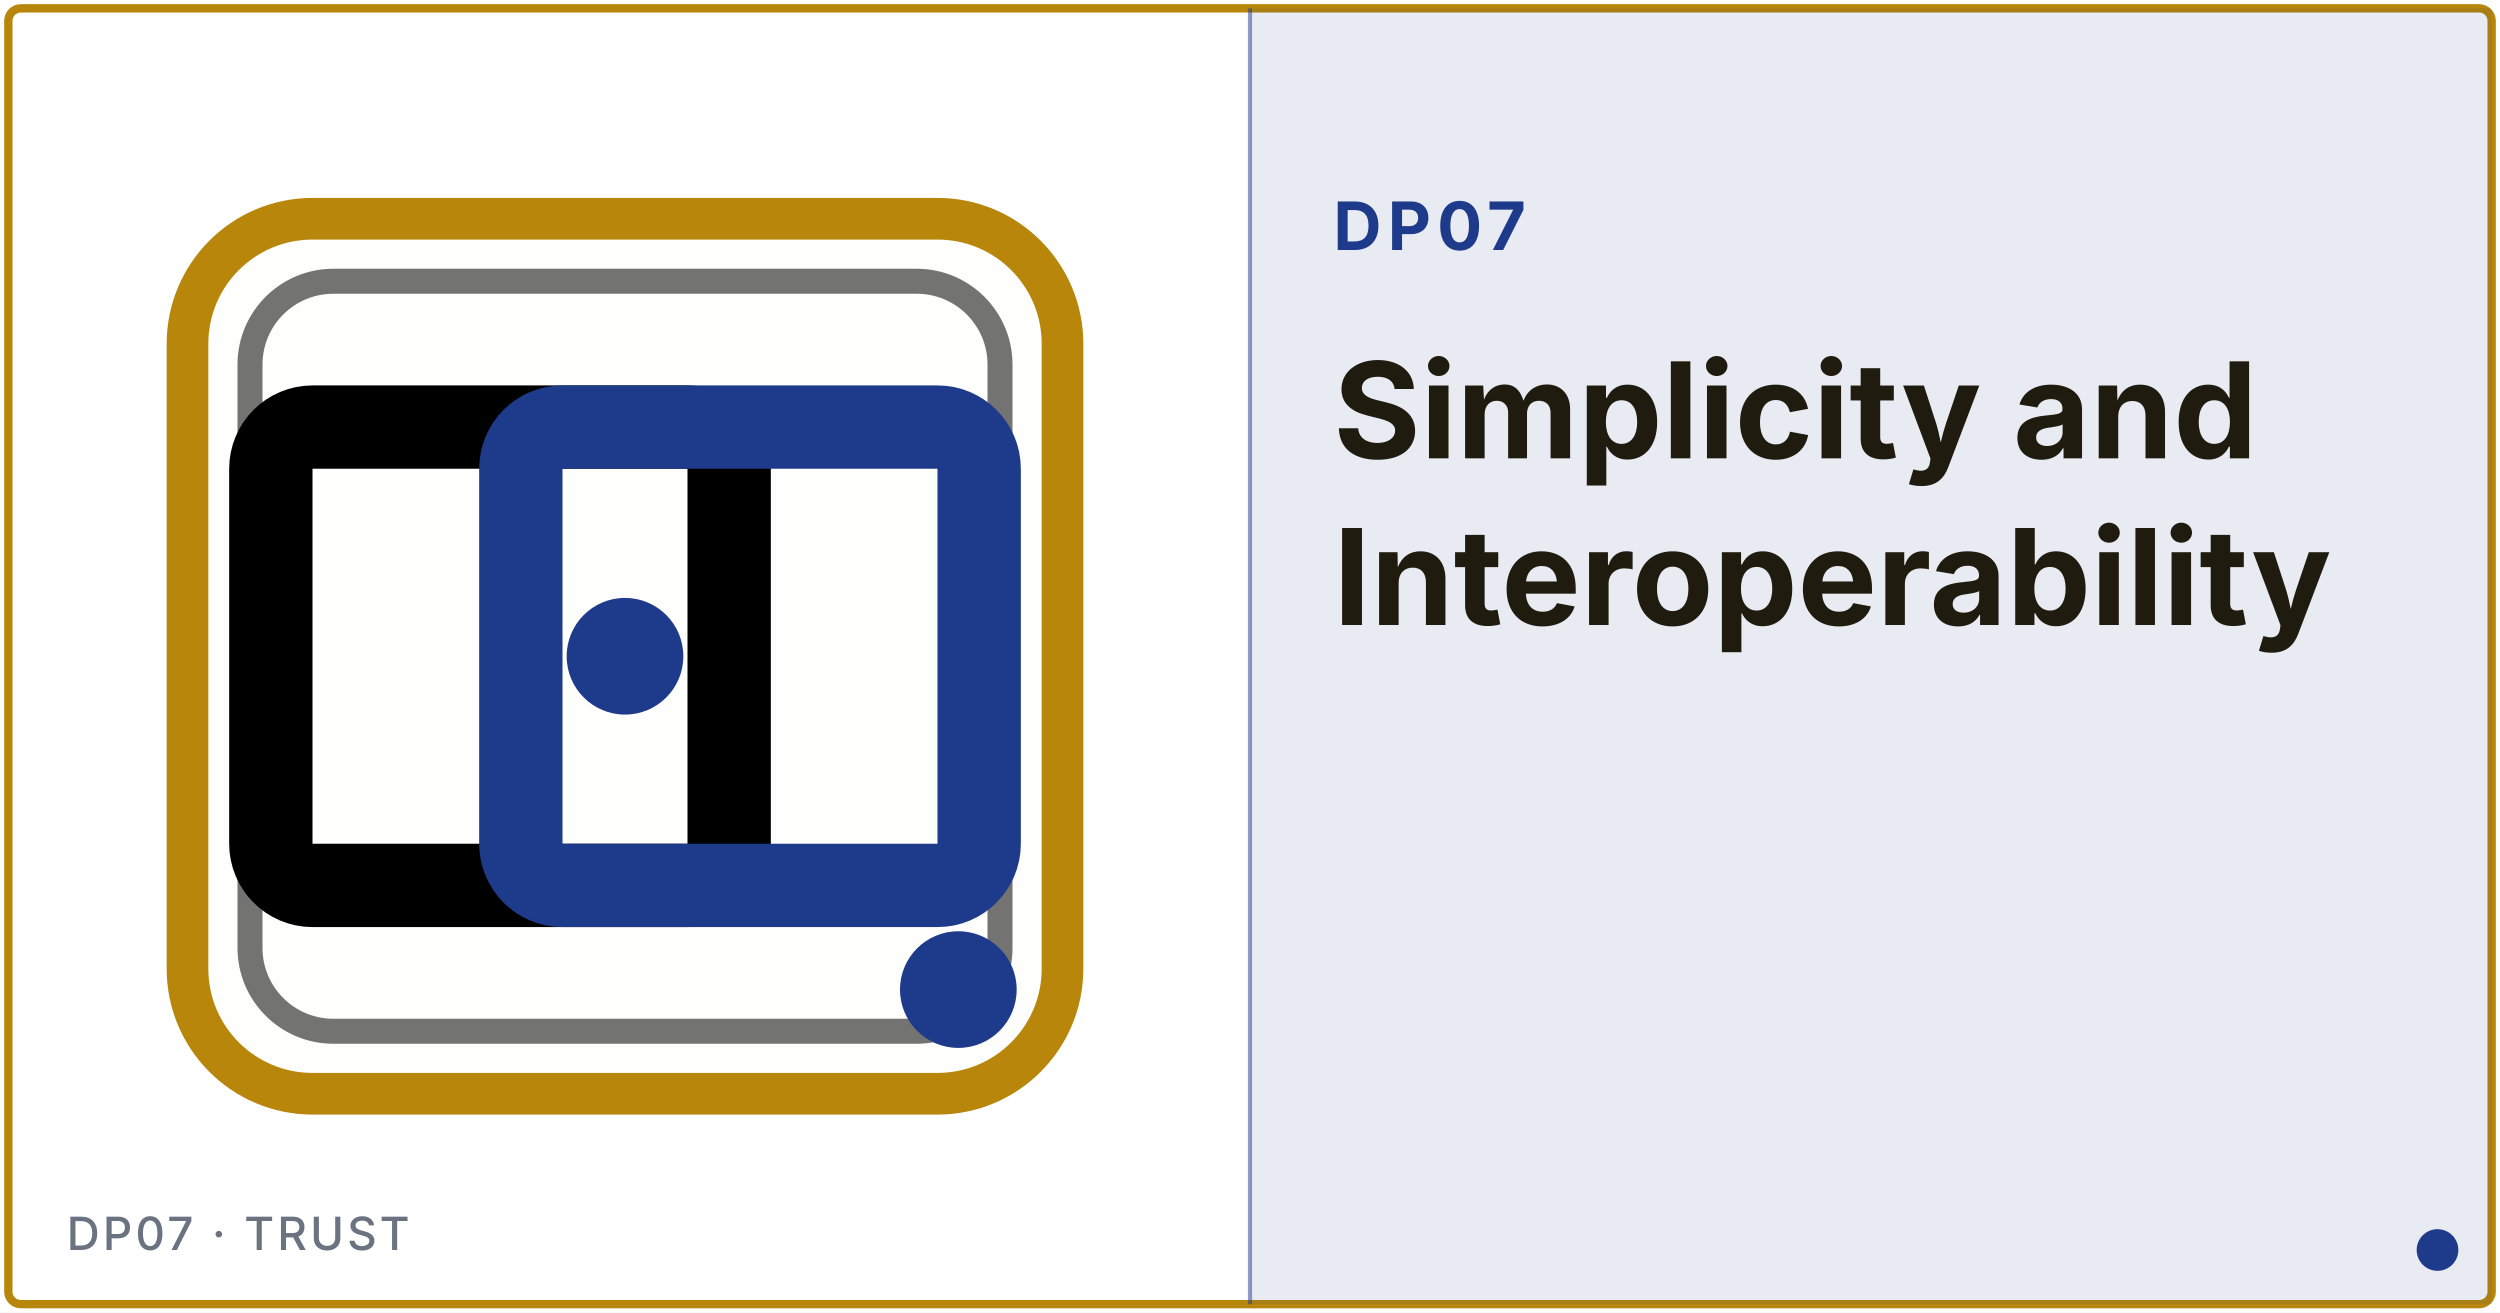
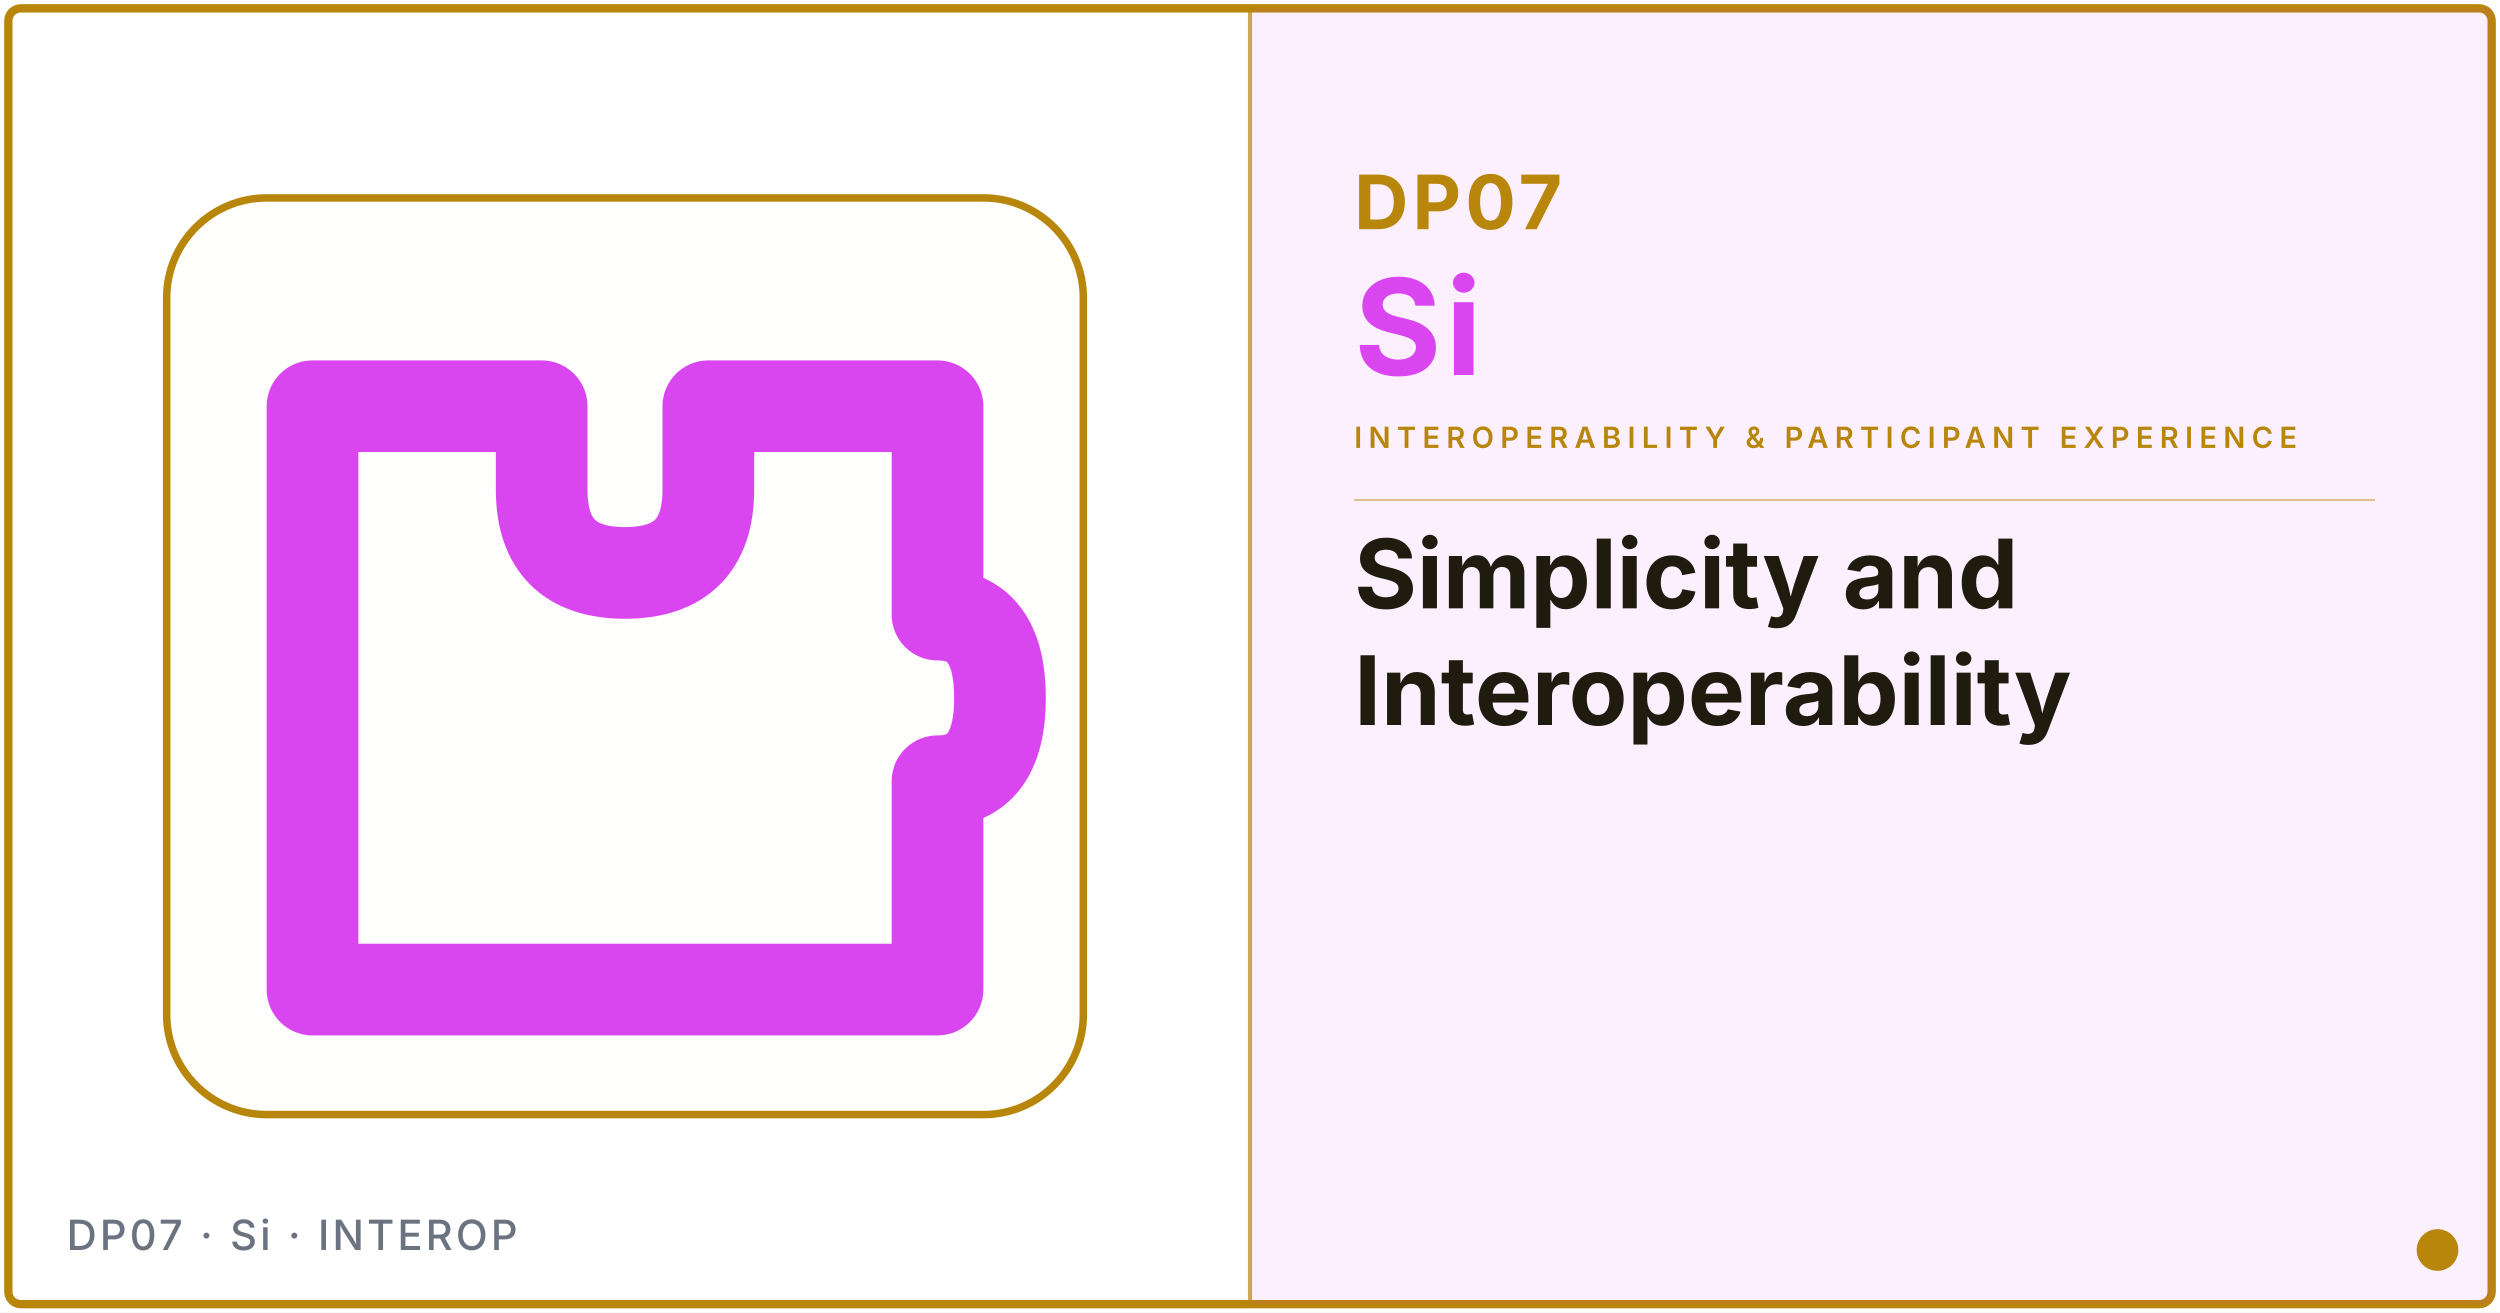
<svg xmlns="http://www.w3.org/2000/svg" viewBox="0 0 1200 630" width="1200" height="630" role="img" aria-labelledby="t">
  <rect width="1200" height="630" fill="#ffffff" />
  <rect x="4" y="4" width="1192" height="622" rx="6" fill="none" stroke="#b8860b" stroke-width="4" />
-   <rect x="600" y="4" width="596" height="622" fill="#1e3a8a" fill-opacity="0.10" />
-   <line x1="600" y1="4" x2="600" y2="626" stroke="#1e3a8a" stroke-width="2" stroke-opacity="0.5" />
-   <svg x="60" y="75" width="480" height="480" viewBox="0 0 24 24" fill="none" stroke="#1f2937" stroke-width="2" stroke-linecap="round" stroke-linejoin="round">
-     <rect x="1.5" y="1.5" width="21" height="21" rx="3" fill="#f5e9c8" fill-opacity="0.06" stroke="#b8860b" stroke-width="1" />
-     <rect x="3" y="3" width="18" height="18" rx="2" fill="none" stroke="currentColor" stroke-width="0.6" stroke-opacity="0.55" />
-     <circle cx="20" cy="20" r="1.4" fill="#1e3a8a" stroke="none" />
-     <rect x="3.5" y="6.5" width="11" height="11" rx="1" stroke="currentColor" fill="none" />
-     <rect x="9.5" y="6.5" width="11" height="11" rx="1" stroke="#1e3a8a" fill="none" />
-     <circle cx="12" cy="12" r="1.4" fill="#1e3a8a" stroke="none" />
+   <rect x="600" y="4" width="596" height="622" fill="#d946ef" fill-opacity="0.08" />
+   <line x1="600" y1="4" x2="600" y2="626" stroke="#b8860b" stroke-width="2" stroke-opacity="0.7" />
+   <svg x="60" y="75" width="480" height="480" viewBox="0 0 24 24" fill="none">
+     <rect x="1.0" y="1.0" width="22" height="22" rx="2.4" fill="#f5e9c8" fill-opacity="0.04" stroke="#b8860b" stroke-width="0.18" />
+     <path d="M 4.5 6 L 10 6 L 10 8 Q 10 10 12 10 Q 14 10 14 8 L 14 6 L 19.5 6 L 19.5 11 Q 21 11 21 13 Q 21 15 19.5 15 L 19.5 20 L 4.5 20 Z" fill="none" stroke="#d946ef" stroke-width="2.2" stroke-linejoin="round" stroke-linecap="round" />
  </svg>
-   <text x="640" y="120" font-family="Inter, &quot;SF Pro Text&quot;, &quot;Segoe UI&quot;, system-ui, sans-serif" font-size="32" font-weight="700" fill="#1e3a8a" letter-spacing="3">DP07</text>
-   <text x="640" y="220" font-family="Inter, &quot;SF Pro Text&quot;, &quot;Segoe UI&quot;, system-ui, sans-serif" font-size="64" font-weight="700" fill="#1f1b0e">Simplicity and</text>
-   <text x="640" y="300" font-family="Inter, &quot;SF Pro Text&quot;, &quot;Segoe UI&quot;, system-ui, sans-serif" font-size="64" font-weight="700" fill="#1f1b0e">Interoperability</text>
-   <text x="32" y="600" font-family="Inter, &quot;SF Pro Text&quot;, &quot;Segoe UI&quot;, system-ui, sans-serif" font-size="22" font-weight="500" fill="#6b7280" letter-spacing="1.5">DP07 · TRUST</text>
-   <circle cx="1170" cy="600" r="10" fill="#1e3a8a" />
+   <text x="650" y="110" font-family="Inter, &quot;SF Pro Text&quot;, &quot;Segoe UI&quot;, system-ui, sans-serif" font-size="36" font-weight="700" fill="#b8860b" letter-spacing="2">DP07</text>
+   <text x="650" y="180" font-family="Inter, &quot;SF Pro Text&quot;, &quot;Segoe UI&quot;, system-ui, sans-serif" font-size="64" font-weight="700" fill="#d946ef" letter-spacing="2">Si</text>
+   <text x="650" y="215" font-family="Inter, &quot;SF Pro Text&quot;, &quot;Segoe UI&quot;, system-ui, sans-serif" font-size="14" font-weight="600" fill="#b8860b" letter-spacing="3">INTEROPERABILITY &amp; PARTICIPANT EXPERIENCE</text>
+   <line x1="650" y1="240" x2="1140" y2="240" stroke="#b8860b" stroke-width="1" stroke-opacity="0.45" />
+   <text x="650" y="292" font-family="Inter, &quot;SF Pro Text&quot;, &quot;Segoe UI&quot;, system-ui, sans-serif" font-size="46" font-weight="700" fill="#1f1b0e">Simplicity and</text>
+   <text x="650" y="348" font-family="Inter, &quot;SF Pro Text&quot;, &quot;Segoe UI&quot;, system-ui, sans-serif" font-size="46" font-weight="700" fill="#1f1b0e">Interoperability</text>
+   <text x="32" y="600" font-family="Inter, &quot;SF Pro Text&quot;, &quot;Segoe UI&quot;, system-ui, sans-serif" font-size="20" font-weight="500" fill="#6b7280" letter-spacing="1.5">DP07 · Si · INTEROP</text>
+   <circle cx="1170" cy="600" r="10" fill="#b8860b" />
</svg>
